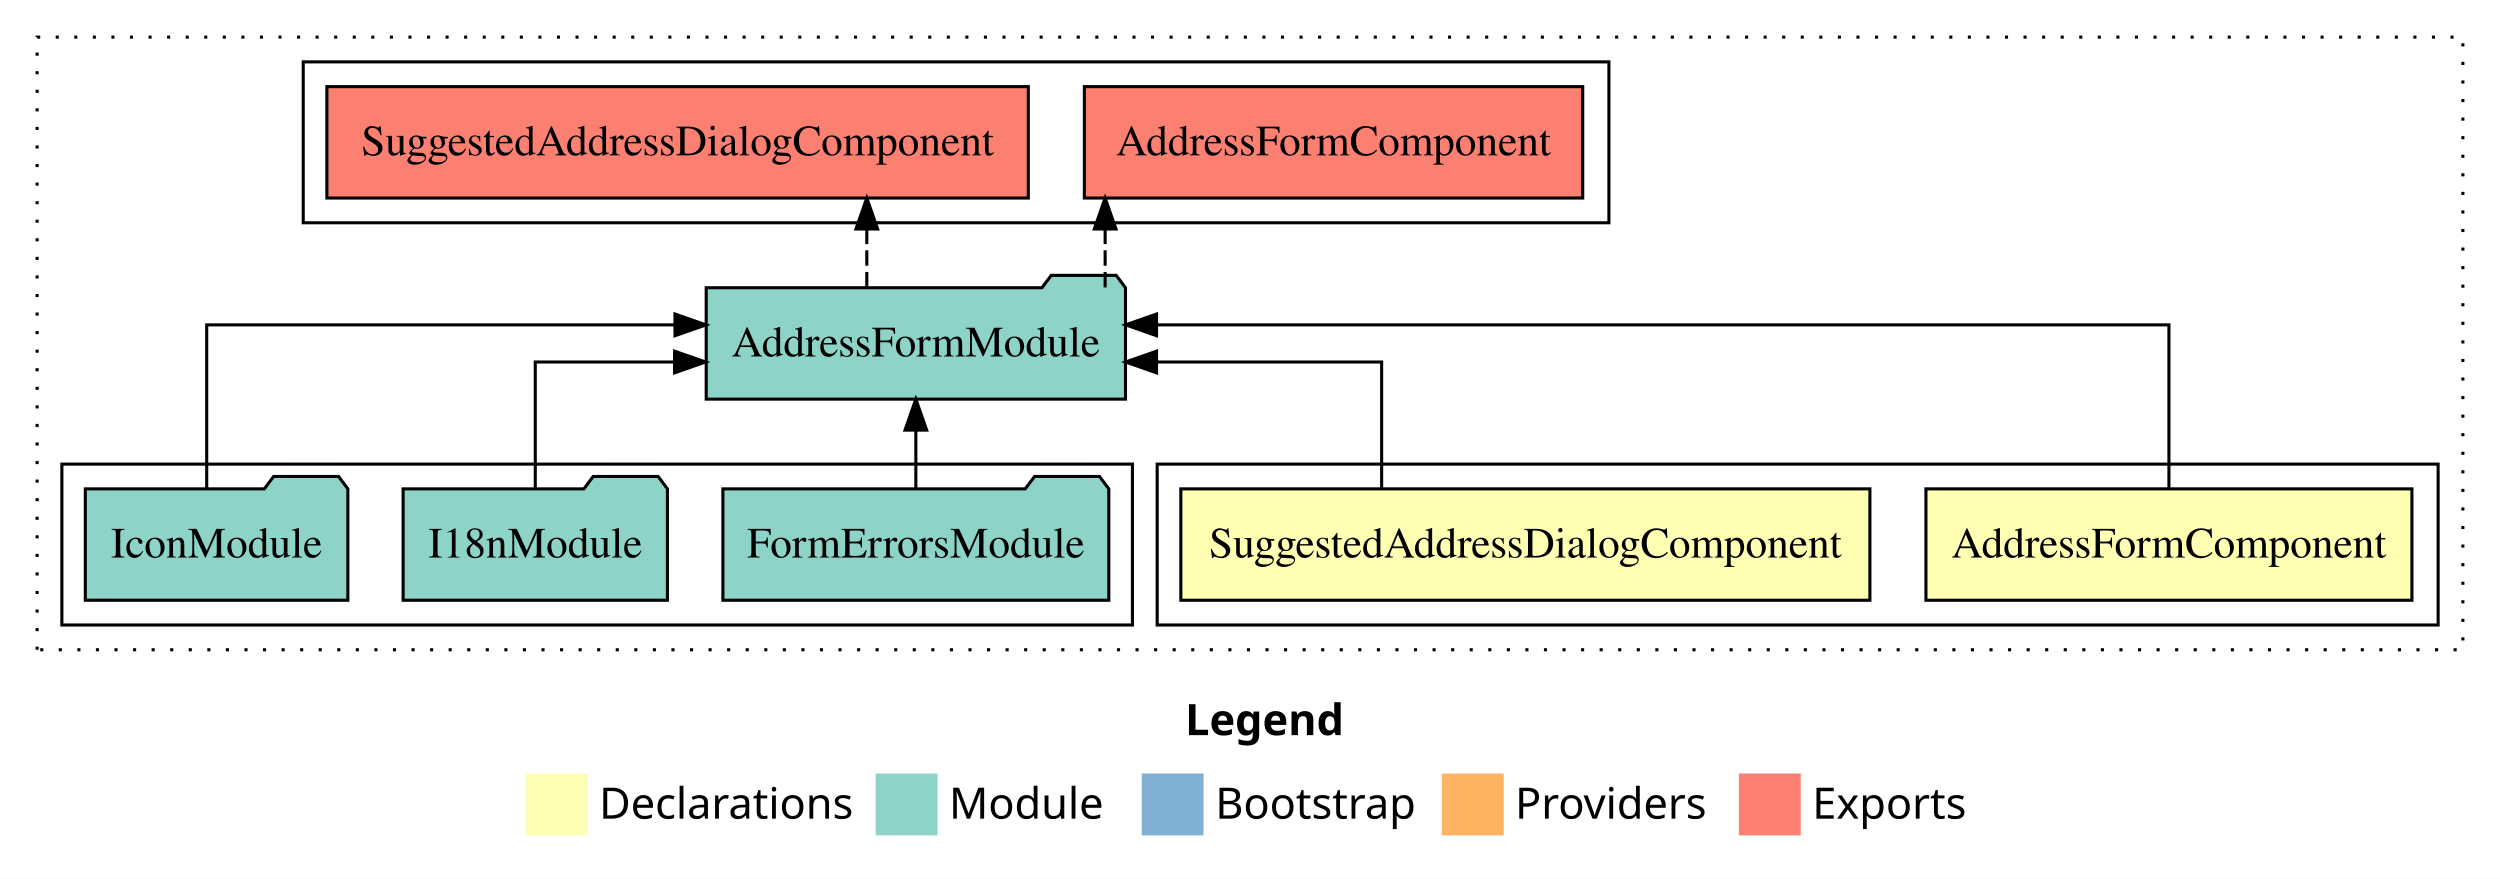
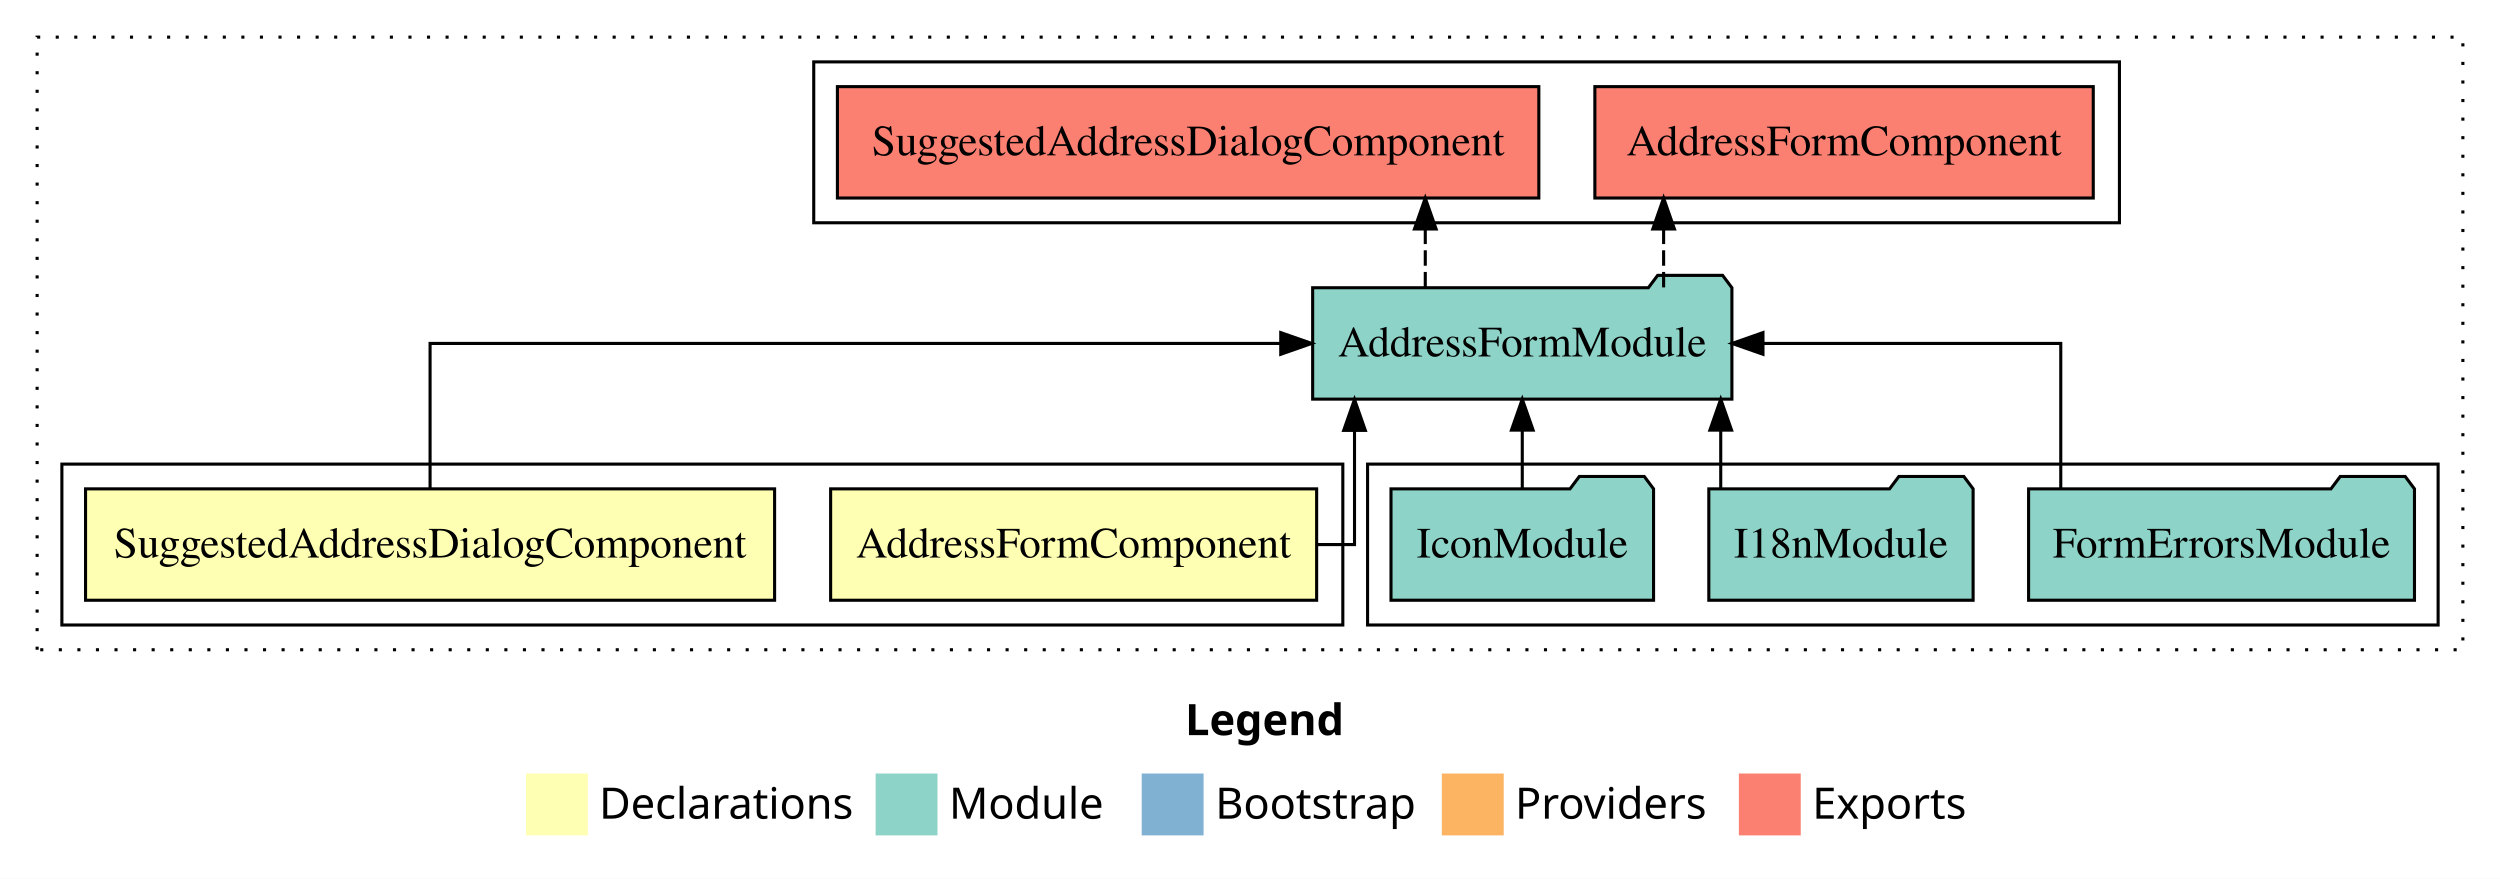
<svg xmlns="http://www.w3.org/2000/svg" width="808pt" height="284pt" viewBox="0.00 0.00 808.00 284.00">
  <g id="graph0" class="graph" transform="scale(1 1) rotate(0) translate(4 280)">
-     <polygon fill="#ffffff" stroke="transparent" points="-4,4 -4,-280 804,-280 804,4 -4,4" />
-     <text text-anchor="start" x="379.009" y="-42.4" font-family="sans-serif" font-weight="bold" font-size="14.00" fill="#000000">Legend</text>
+     <polygon fill="white" stroke="transparent" points="-4,4 -4,-280 804,-280 804,4 -4,4" />
+     <text text-anchor="start" x="379.01" y="-42.4" font-family="sans-serif" font-weight="bold" font-size="14.00">Legend</text>
    <polygon fill="#ffffb3" stroke="transparent" points="166,-10 166,-30 186,-30 186,-10 166,-10" />
-     <text text-anchor="start" x="189.629" y="-15.4" font-family="sans-serif" font-size="14.00" fill="#000000">  Declarations</text>
+     <text text-anchor="start" x="189.63" y="-15.4" font-family="sans-serif" font-size="14.00">  Declarations</text>
    <polygon fill="#8dd3c7" stroke="transparent" points="279,-10 279,-30 299,-30 299,-10 279,-10" />
-     <text text-anchor="start" x="302.725" y="-15.4" font-family="sans-serif" font-size="14.00" fill="#000000">  Module</text>
+     <text text-anchor="start" x="302.73" y="-15.4" font-family="sans-serif" font-size="14.00">  Module</text>
    <polygon fill="#80b1d3" stroke="transparent" points="365,-10 365,-30 385,-30 385,-10 365,-10" />
-     <text text-anchor="start" x="388.781" y="-15.4" font-family="sans-serif" font-size="14.00" fill="#000000">  Bootstrap</text>
+     <text text-anchor="start" x="388.78" y="-15.4" font-family="sans-serif" font-size="14.00">  Bootstrap</text>
    <polygon fill="#fdb462" stroke="transparent" points="462,-10 462,-30 482,-30 482,-10 462,-10" />
-     <text text-anchor="start" x="485.673" y="-15.4" font-family="sans-serif" font-size="14.00" fill="#000000">  Providers</text>
+     <text text-anchor="start" x="485.67" y="-15.4" font-family="sans-serif" font-size="14.00">  Providers</text>
    <polygon fill="#fb8072" stroke="transparent" points="558,-10 558,-30 578,-30 578,-10 558,-10" />
-     <text text-anchor="start" x="581.726" y="-15.4" font-family="sans-serif" font-size="14.00" fill="#000000">  Exports</text>
+     <text text-anchor="start" x="581.73" y="-15.4" font-family="sans-serif" font-size="14.00">  Exports</text>
    <g id="clust1" class="cluster">
-       <polygon fill="none" stroke="#000000" stroke-dasharray="1,5" points="8,-70 8,-268 792,-268 792,-70 8,-70" />
+       <polygon fill="none" stroke="black" stroke-dasharray="1,5" points="8,-70 8,-268 792,-268 792,-70 8,-70" />
+     </g>
+     <g id="clust5" class="cluster">
+       <polygon fill="none" stroke="black" points="438,-78 438,-130 784,-130 784,-78 438,-78" />
+     </g>
+     <g id="clust6" class="cluster">
+       <polygon fill="none" stroke="black" points="259,-208 259,-260 681,-260 681,-208 259,-208" />
    </g>
    <g id="clust2" class="cluster">
-       <polygon fill="none" stroke="#000000" points="370,-78 370,-130 784,-130 784,-78 370,-78" />
-     </g>
-     <g id="clust5" class="cluster">
-       <polygon fill="none" stroke="#000000" points="16,-78 16,-130 362,-130 362,-78 16,-78" />
-     </g>
-     <g id="clust6" class="cluster">
-       <polygon fill="none" stroke="#000000" points="94,-208 94,-260 516,-260 516,-208 94,-208" />
+       <polygon fill="none" stroke="black" points="16,-78 16,-130 430,-130 430,-78 16,-78" />
    </g>
    <g id="node1" class="node">
-       <polygon fill="#ffffb3" stroke="#000000" points="775.538,-122 618.462,-122 618.462,-86 775.538,-86 775.538,-122" />
-       <text text-anchor="middle" x="697" y="-99.8" font-family="Times,serif" font-size="14.00" fill="#000000">AddressFormComponent</text>
+       <polygon fill="#ffffb3" stroke="black" points="421.54,-122 264.46,-122 264.46,-86 421.54,-86 421.54,-122" />
+       <text text-anchor="middle" x="343" y="-99.8" font-family="Times,serif" font-size="14.00">AddressFormComponent</text>
    </g>
    <g id="node3" class="node">
-       <polygon fill="#8dd3c7" stroke="#000000" points="359.755,-187 356.755,-191 335.755,-191 332.755,-187 224.245,-187 224.245,-151 359.755,-151 359.755,-187" />
-       <text text-anchor="middle" x="292" y="-164.8" font-family="Times,serif" font-size="14.00" fill="#000000">AddressFormModule</text>
+       <polygon fill="#8dd3c7" stroke="black" points="555.75,-187 552.75,-191 531.75,-191 528.75,-187 420.25,-187 420.25,-151 555.75,-151 555.75,-187" />
+       <text text-anchor="middle" x="488" y="-164.8" font-family="Times,serif" font-size="14.00">AddressFormModule</text>
    </g>
    <g id="edge1" class="edge">
-       <path fill="none" stroke="#000000" d="M697,-122.284C697,-143.321 697,-175 697,-175 697,-175 369.788,-175 369.788,-175" />
-       <polygon fill="#000000" stroke="#000000" points="369.788,-171.5 359.788,-175 369.788,-178.5 369.788,-171.5" />
+       <path fill="none" stroke="black" d="M421.91,-104C429.12,-104 433.78,-104 433.78,-104 433.78,-104 433.78,-140.89 433.78,-140.89" />
+       <polygon fill="black" stroke="black" points="430.28,-140.89 433.78,-150.89 437.28,-140.89 430.28,-140.89" />
    </g>
    <g id="node2" class="node">
-       <polygon fill="#ffffb3" stroke="#000000" points="600.353,-122 377.647,-122 377.647,-86 600.353,-86 600.353,-122" />
-       <text text-anchor="middle" x="489" y="-99.8" font-family="Times,serif" font-size="14.00" fill="#000000">SuggestedAddressDialogComponent</text>
+       <polygon fill="#ffffb3" stroke="black" points="246.35,-122 23.65,-122 23.65,-86 246.35,-86 246.35,-122" />
+       <text text-anchor="middle" x="135" y="-99.8" font-family="Times,serif" font-size="14.00">SuggestedAddressDialogComponent</text>
    </g>
    <g id="edge2" class="edge">
-       <path fill="none" stroke="#000000" d="M442.546,-122.022C442.546,-139.373 442.546,-163 442.546,-163 442.546,-163 369.786,-163 369.786,-163" />
-       <polygon fill="#000000" stroke="#000000" points="369.786,-159.5 359.786,-163 369.786,-166.5 369.786,-159.5" />
+       <path fill="none" stroke="black" d="M135,-122.11C135,-141.34 135,-169 135,-169 135,-169 409.94,-169 409.94,-169" />
+       <polygon fill="black" stroke="black" points="409.94,-172.5 419.94,-169 409.94,-165.5 409.94,-172.5" />
    </g>
    <g id="node7" class="node">
-       <polygon fill="#fb8072" stroke="#000000" points="507.537,-252 346.463,-252 346.463,-216 507.537,-216 507.537,-252" />
-       <text text-anchor="middle" x="427" y="-229.8" font-family="Times,serif" font-size="14.00" fill="#000000">AddressFormComponent </text>
+       <polygon fill="#fb8072" stroke="black" points="672.54,-252 511.46,-252 511.46,-216 672.54,-216 672.54,-252" />
+       <text text-anchor="middle" x="592" y="-229.8" font-family="Times,serif" font-size="14.00">AddressFormComponent </text>
    </g>
    <g id="edge6" class="edge">
-       <path fill="none" stroke="#000000" stroke-dasharray="5,2" d="M353.179,-187.106C353.179,-187.106 353.179,-205.991 353.179,-205.991" />
-       <polygon fill="#000000" stroke="#000000" points="349.679,-205.991 353.179,-215.991 356.679,-205.991 349.679,-205.991" />
+       <path fill="none" stroke="black" stroke-dasharray="5,2" d="M533.68,-187.11C533.68,-187.11 533.68,-205.99 533.68,-205.99" />
+       <polygon fill="black" stroke="black" points="530.18,-205.99 533.68,-215.99 537.18,-205.99 530.18,-205.99" />
    </g>
    <g id="node8" class="node">
-       <polygon fill="#fb8072" stroke="#000000" points="328.353,-252 101.647,-252 101.647,-216 328.353,-216 328.353,-252" />
-       <text text-anchor="middle" x="215" y="-229.8" font-family="Times,serif" font-size="14.00" fill="#000000">SuggestedAddressDialogComponent </text>
+       <polygon fill="#fb8072" stroke="black" points="493.35,-252 266.65,-252 266.65,-216 493.35,-216 493.35,-252" />
+       <text text-anchor="middle" x="380" y="-229.8" font-family="Times,serif" font-size="14.00">SuggestedAddressDialogComponent </text>
    </g>
    <g id="edge7" class="edge">
-       <path fill="none" stroke="#000000" stroke-dasharray="5,2" d="M276.149,-187.106C276.149,-187.106 276.149,-205.991 276.149,-205.991" />
-       <polygon fill="#000000" stroke="#000000" points="272.65,-205.991 276.149,-215.991 279.65,-205.991 272.65,-205.991" />
+       <path fill="none" stroke="black" stroke-dasharray="5,2" d="M456.65,-187.11C456.65,-187.11 456.65,-205.99 456.65,-205.99" />
+       <polygon fill="black" stroke="black" points="453.15,-205.99 456.65,-215.99 460.15,-205.99 453.15,-205.99" />
    </g>
    <g id="node4" class="node">
-       <polygon fill="#8dd3c7" stroke="#000000" points="354.363,-122 351.363,-126 330.363,-126 327.363,-122 229.637,-122 229.637,-86 354.363,-86 354.363,-122" />
-       <text text-anchor="middle" x="292" y="-99.8" font-family="Times,serif" font-size="14.00" fill="#000000">FormErrorsModule</text>
+       <polygon fill="#8dd3c7" stroke="black" points="776.36,-122 773.36,-126 752.36,-126 749.36,-122 651.64,-122 651.64,-86 776.36,-86 776.36,-122" />
+       <text text-anchor="middle" x="714" y="-99.8" font-family="Times,serif" font-size="14.00">FormErrorsModule</text>
    </g>
    <g id="edge3" class="edge">
-       <path fill="none" stroke="#000000" d="M292,-122.106C292,-122.106 292,-140.991 292,-140.991" />
-       <polygon fill="#000000" stroke="#000000" points="288.5,-140.991 292,-150.991 295.5,-140.991 288.5,-140.991" />
+       <path fill="none" stroke="black" d="M662.04,-122.11C662.04,-141.34 662.04,-169 662.04,-169 662.04,-169 565.79,-169 565.79,-169" />
+       <polygon fill="black" stroke="black" points="565.79,-165.5 555.79,-169 565.79,-172.5 565.79,-165.5" />
    </g>
    <g id="node5" class="node">
-       <polygon fill="#8dd3c7" stroke="#000000" points="211.711,-122 208.711,-126 187.711,-126 184.711,-122 126.289,-122 126.289,-86 211.711,-86 211.711,-122" />
-       <text text-anchor="middle" x="169" y="-99.8" font-family="Times,serif" font-size="14.00" fill="#000000">I18nModule</text>
+       <polygon fill="#8dd3c7" stroke="black" points="633.71,-122 630.71,-126 609.71,-126 606.71,-122 548.29,-122 548.29,-86 633.71,-86 633.71,-122" />
+       <text text-anchor="middle" x="591" y="-99.8" font-family="Times,serif" font-size="14.00">I18nModule</text>
    </g>
    <g id="edge4" class="edge">
-       <path fill="none" stroke="#000000" d="M169,-122.022C169,-139.373 169,-163 169,-163 169,-163 214.024,-163 214.024,-163" />
-       <polygon fill="#000000" stroke="#000000" points="214.024,-166.5 224.024,-163 214.024,-159.5 214.024,-166.5" />
+       <path fill="none" stroke="black" d="M552.14,-122.11C552.14,-122.11 552.14,-140.99 552.14,-140.99" />
+       <polygon fill="black" stroke="black" points="548.64,-140.99 552.14,-150.99 555.64,-140.99 548.64,-140.99" />
    </g>
    <g id="node6" class="node">
-       <polygon fill="#8dd3c7" stroke="#000000" points="108.426,-122 105.426,-126 84.426,-126 81.426,-122 23.574,-122 23.574,-86 108.426,-86 108.426,-122" />
-       <text text-anchor="middle" x="66" y="-99.8" font-family="Times,serif" font-size="14.00" fill="#000000">IconModule</text>
+       <polygon fill="#8dd3c7" stroke="black" points="530.43,-122 527.43,-126 506.43,-126 503.43,-122 445.57,-122 445.57,-86 530.43,-86 530.43,-122" />
+       <text text-anchor="middle" x="488" y="-99.8" font-family="Times,serif" font-size="14.00">IconModule</text>
    </g>
    <g id="edge5" class="edge">
-       <path fill="none" stroke="#000000" d="M62.806,-122.284C62.806,-143.321 62.806,-175 62.806,-175 62.806,-175 214.164,-175 214.164,-175" />
-       <polygon fill="#000000" stroke="#000000" points="214.164,-178.5 224.164,-175 214.164,-171.5 214.164,-178.5" />
+       <path fill="none" stroke="black" d="M488,-122.11C488,-122.11 488,-140.99 488,-140.99" />
+       <polygon fill="black" stroke="black" points="484.5,-140.99 488,-150.99 491.5,-140.99 484.5,-140.99" />
    </g>
  </g>
</svg>
